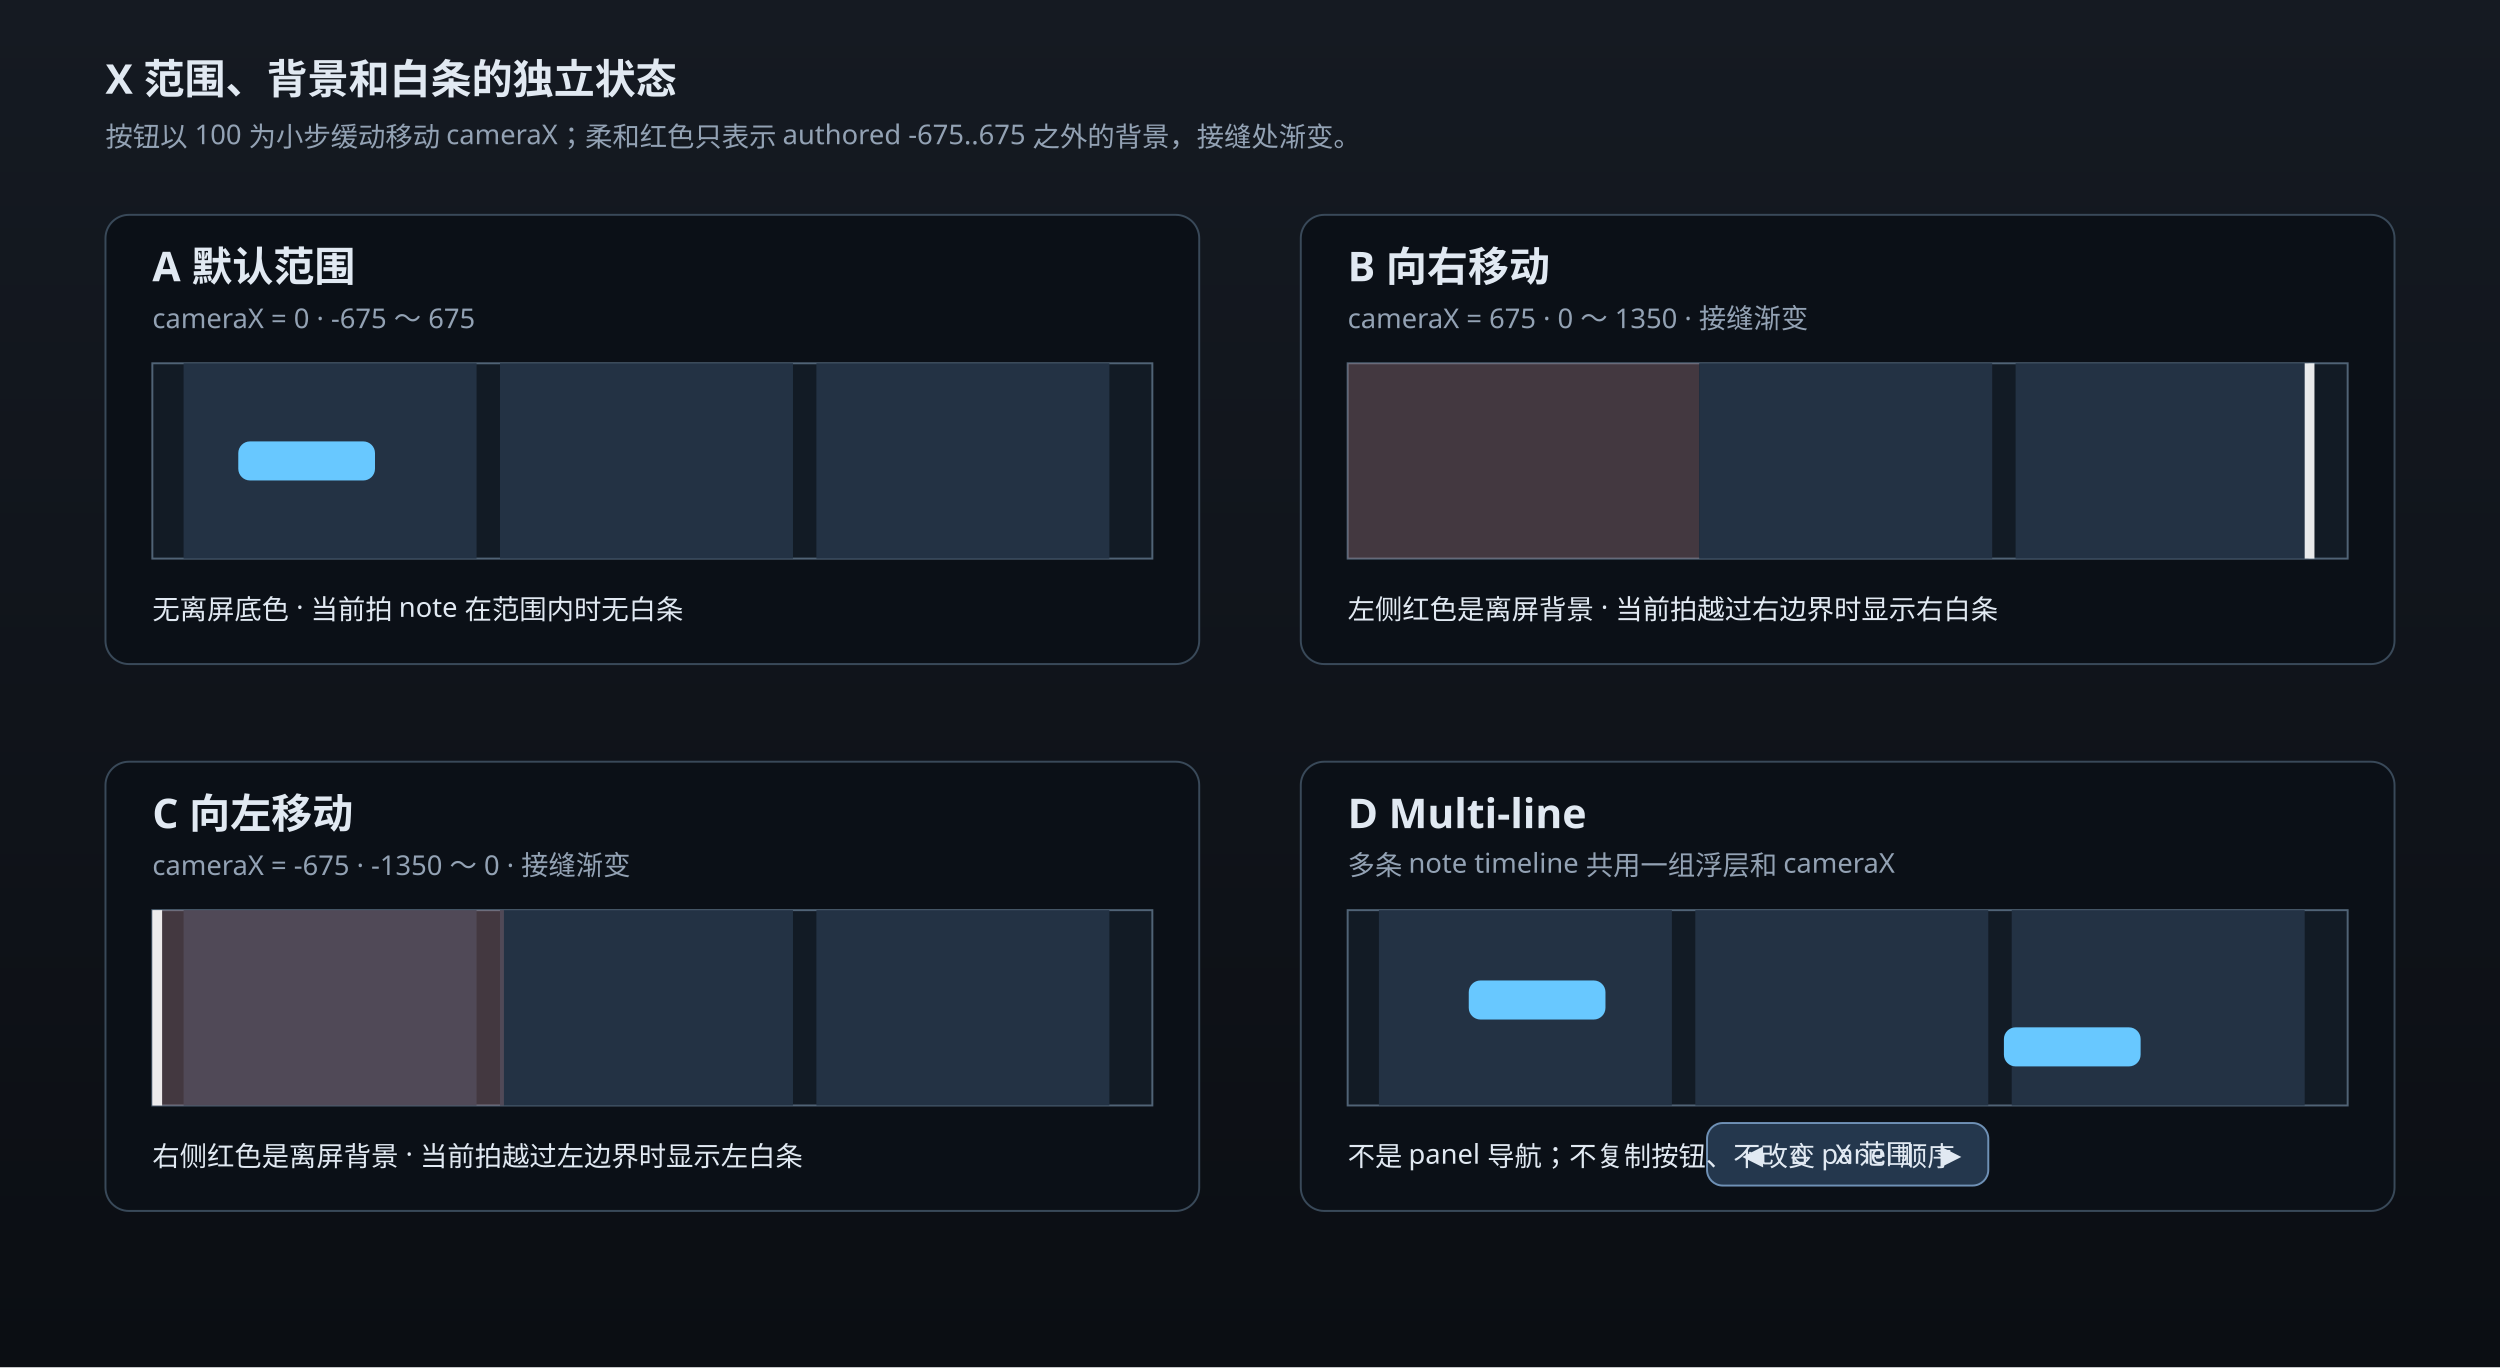
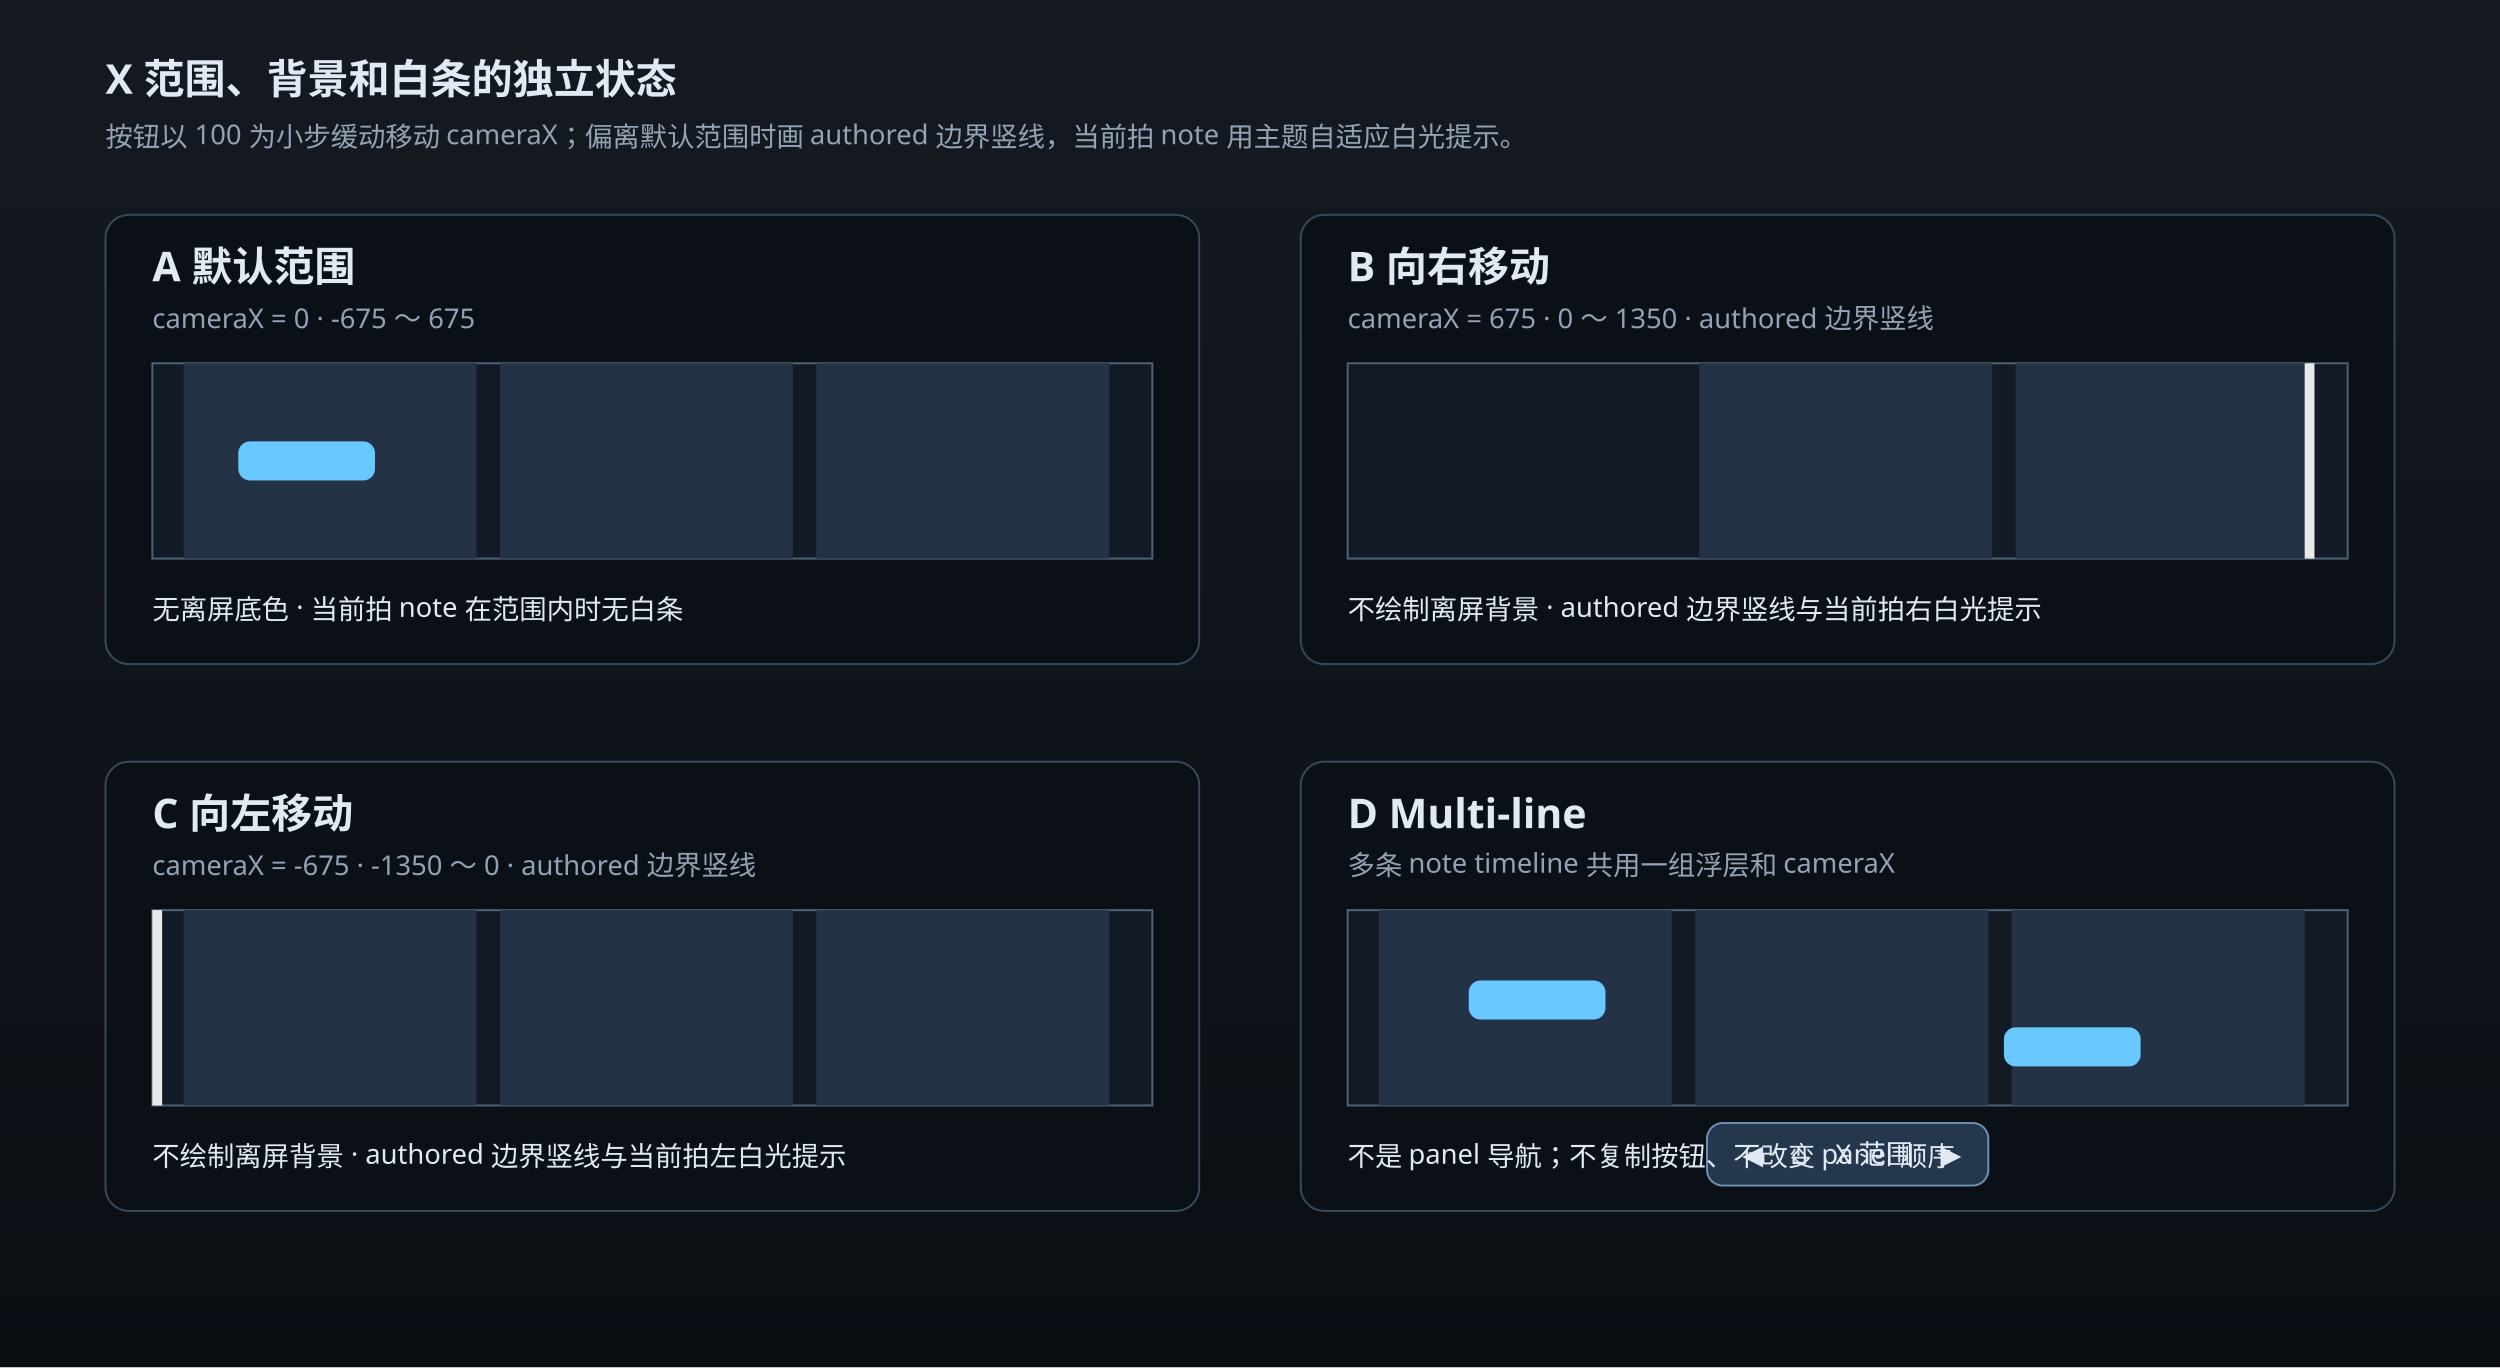
<svg xmlns="http://www.w3.org/2000/svg" width="1280" height="700" viewBox="0 0 1280 700">
  <defs>
    <linearGradient id="bg2" x1="0" x2="0" y1="0" y2="1">
      <stop offset="0" stop-color="#151a22" />
      <stop offset="1" stop-color="#0b0e13" />
    </linearGradient>
    <style>
      .ui { font-family: "Segoe UI", "Microsoft YaHei", sans-serif; fill: #e1e9f2; }
      .muted { fill: #93a2b4; }
      .heading { font-size: 21px; font-weight: 700; }
      .small { font-size: 14px; }
    </style>
  </defs>
  <rect width="1280" height="700" fill="url(#bg2)" />
  <text x="54" y="48" class="ui heading">X 范围、背景和白条的独立状态</text>
-   <text x="54" y="75" class="ui small muted">按钮以 100 为小步缓动移动 cameraX；柔和红色只表示 authored -675..675 之外的背景，接缝处渐变。</text>
+   <text x="54" y="75" class="ui small muted">按钮以 100 为小步缓动移动 cameraX；偏离默认范围时画 authored 边界竖线，当前拍 note 用主题自适应白光提示。</text>
  <g transform="translate(54 110)">
    <rect width="560" height="230" rx="12" fill="#0b1017" stroke="#394959" />
    <text x="24" y="34" class="ui heading">A 默认范围</text>
    <text x="24" y="58" class="ui small muted">cameraX = 0 · -675 ～ 675</text>
    <rect x="24" y="76" width="512" height="100" fill="#121b25" stroke="#506376" />
    <rect x="40" y="76" width="150" height="100" fill="#233244" />
    <rect x="202" y="76" width="150" height="100" fill="#233244" />
    <rect x="364" y="76" width="150" height="100" fill="#233244" />
    <rect x="68" y="116" width="70" height="20" rx="6" fill="#68c8ff" />
    <text x="24" y="207" class="ui small">无离屏底色 · 当前拍 note 在范围内时无白条</text>
  </g>
  <g transform="translate(666 110)">
    <rect width="560" height="230" rx="12" fill="#0b1017" stroke="#394959" />
    <text x="24" y="34" class="ui heading">B 向右移动</text>
-     <text x="24" y="58" class="ui small muted">cameraX = 675 · 0 ～ 1350 · 接缝渐变</text>
+     <text x="24" y="58" class="ui small muted">cameraX = 675 · 0 ～ 1350 · authored 边界竖线</text>
    <rect x="24" y="76" width="512" height="100" fill="#121b25" stroke="#506376" />
-     <rect x="24" y="76" width="180" height="100" fill="#d99090" opacity=".25" />
    <rect x="204" y="76" width="150" height="100" fill="#233244" />
    <rect x="366" y="76" width="150" height="100" fill="#233244" />
    <rect x="514" y="76" width="5" height="100" fill="#fff" opacity=".9" />
-     <text x="24" y="207" class="ui small">左侧红色是离屏背景 · 当前拍越过右边界时显示右白条</text>
+     <text x="24" y="207" class="ui small">不绘制离屏背景 · authored 边界竖线与当前拍右白光提示</text>
  </g>
  <g transform="translate(54 390)">
    <rect width="560" height="230" rx="12" fill="#0b1017" stroke="#394959" />
    <text x="24" y="34" class="ui heading">C 向左移动</text>
-     <text x="24" y="58" class="ui small muted">cameraX = -675 · -1350 ～ 0 · 接缝渐变</text>
+     <text x="24" y="58" class="ui small muted">cameraX = -675 · -1350 ～ 0 · authored 边界竖线</text>
    <rect x="24" y="76" width="512" height="100" fill="#121b25" stroke="#506376" />
    <rect x="40" y="76" width="150" height="100" fill="#233244" />
    <rect x="202" y="76" width="150" height="100" fill="#233244" />
    <rect x="364" y="76" width="150" height="100" fill="#233244" />
-     <rect x="24" y="76" width="180" height="100" fill="#d99090" opacity=".25" />
    <rect x="24" y="76" width="5" height="100" fill="#fff" opacity=".9" />
-     <text x="24" y="207" class="ui small">右侧红色是离屏背景 · 当前拍越过左边界时显示左白条</text>
+     <text x="24" y="207" class="ui small">不绘制离屏背景 · authored 边界竖线与当前拍左白光提示</text>
  </g>
  <g transform="translate(666 390)">
    <rect width="560" height="230" rx="12" fill="#0b1017" stroke="#394959" />
    <text x="24" y="34" class="ui heading">D Multi-line</text>
    <text x="24" y="58" class="ui small muted">多条 note timeline 共用一组浮层和 cameraX</text>
    <rect x="24" y="76" width="512" height="100" fill="#121b25" stroke="#506376" />
    <rect x="40" y="76" width="150" height="100" fill="#233244" />
    <rect x="202" y="76" width="150" height="100" fill="#233244" />
    <rect x="364" y="76" width="150" height="100" fill="#233244" />
    <rect x="86" y="112" width="70" height="20" rx="6" fill="#68c8ff" />
    <rect x="360" y="136" width="70" height="20" rx="6" fill="#68c8ff" />
    <rect x="208" y="185" width="144" height="32" rx="8" fill="#24374d" stroke="#6f91b6" />
    <text x="226" y="206" class="ui small">◀　⌂　X 范围　▶</text>
    <text x="24" y="207" class="ui small">不是 panel 导航；不复制按钮、不改变 panel 顺序</text>
  </g>
</svg>
